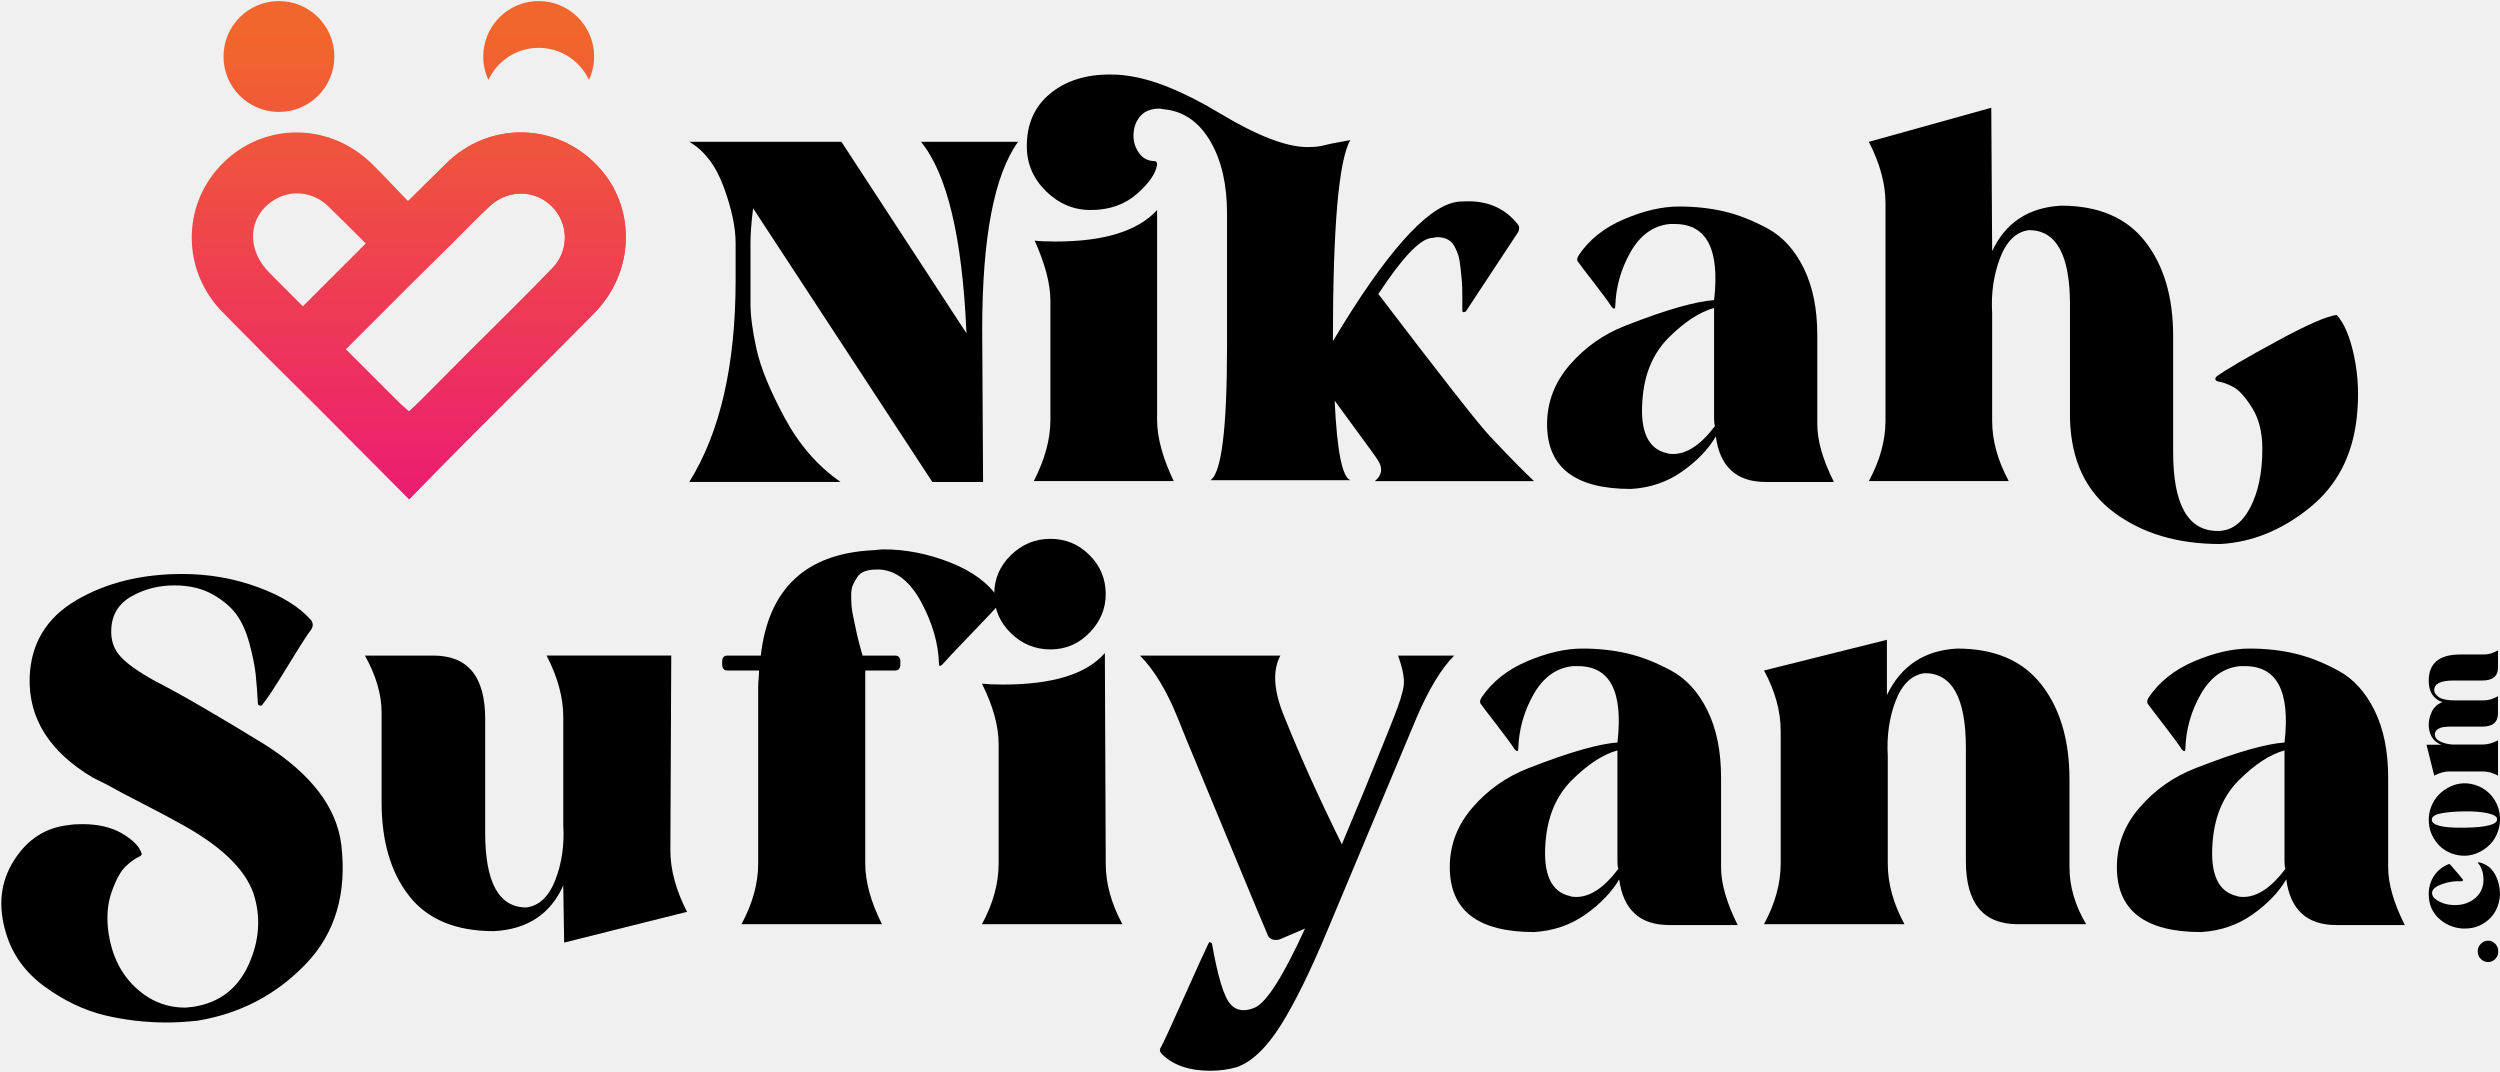
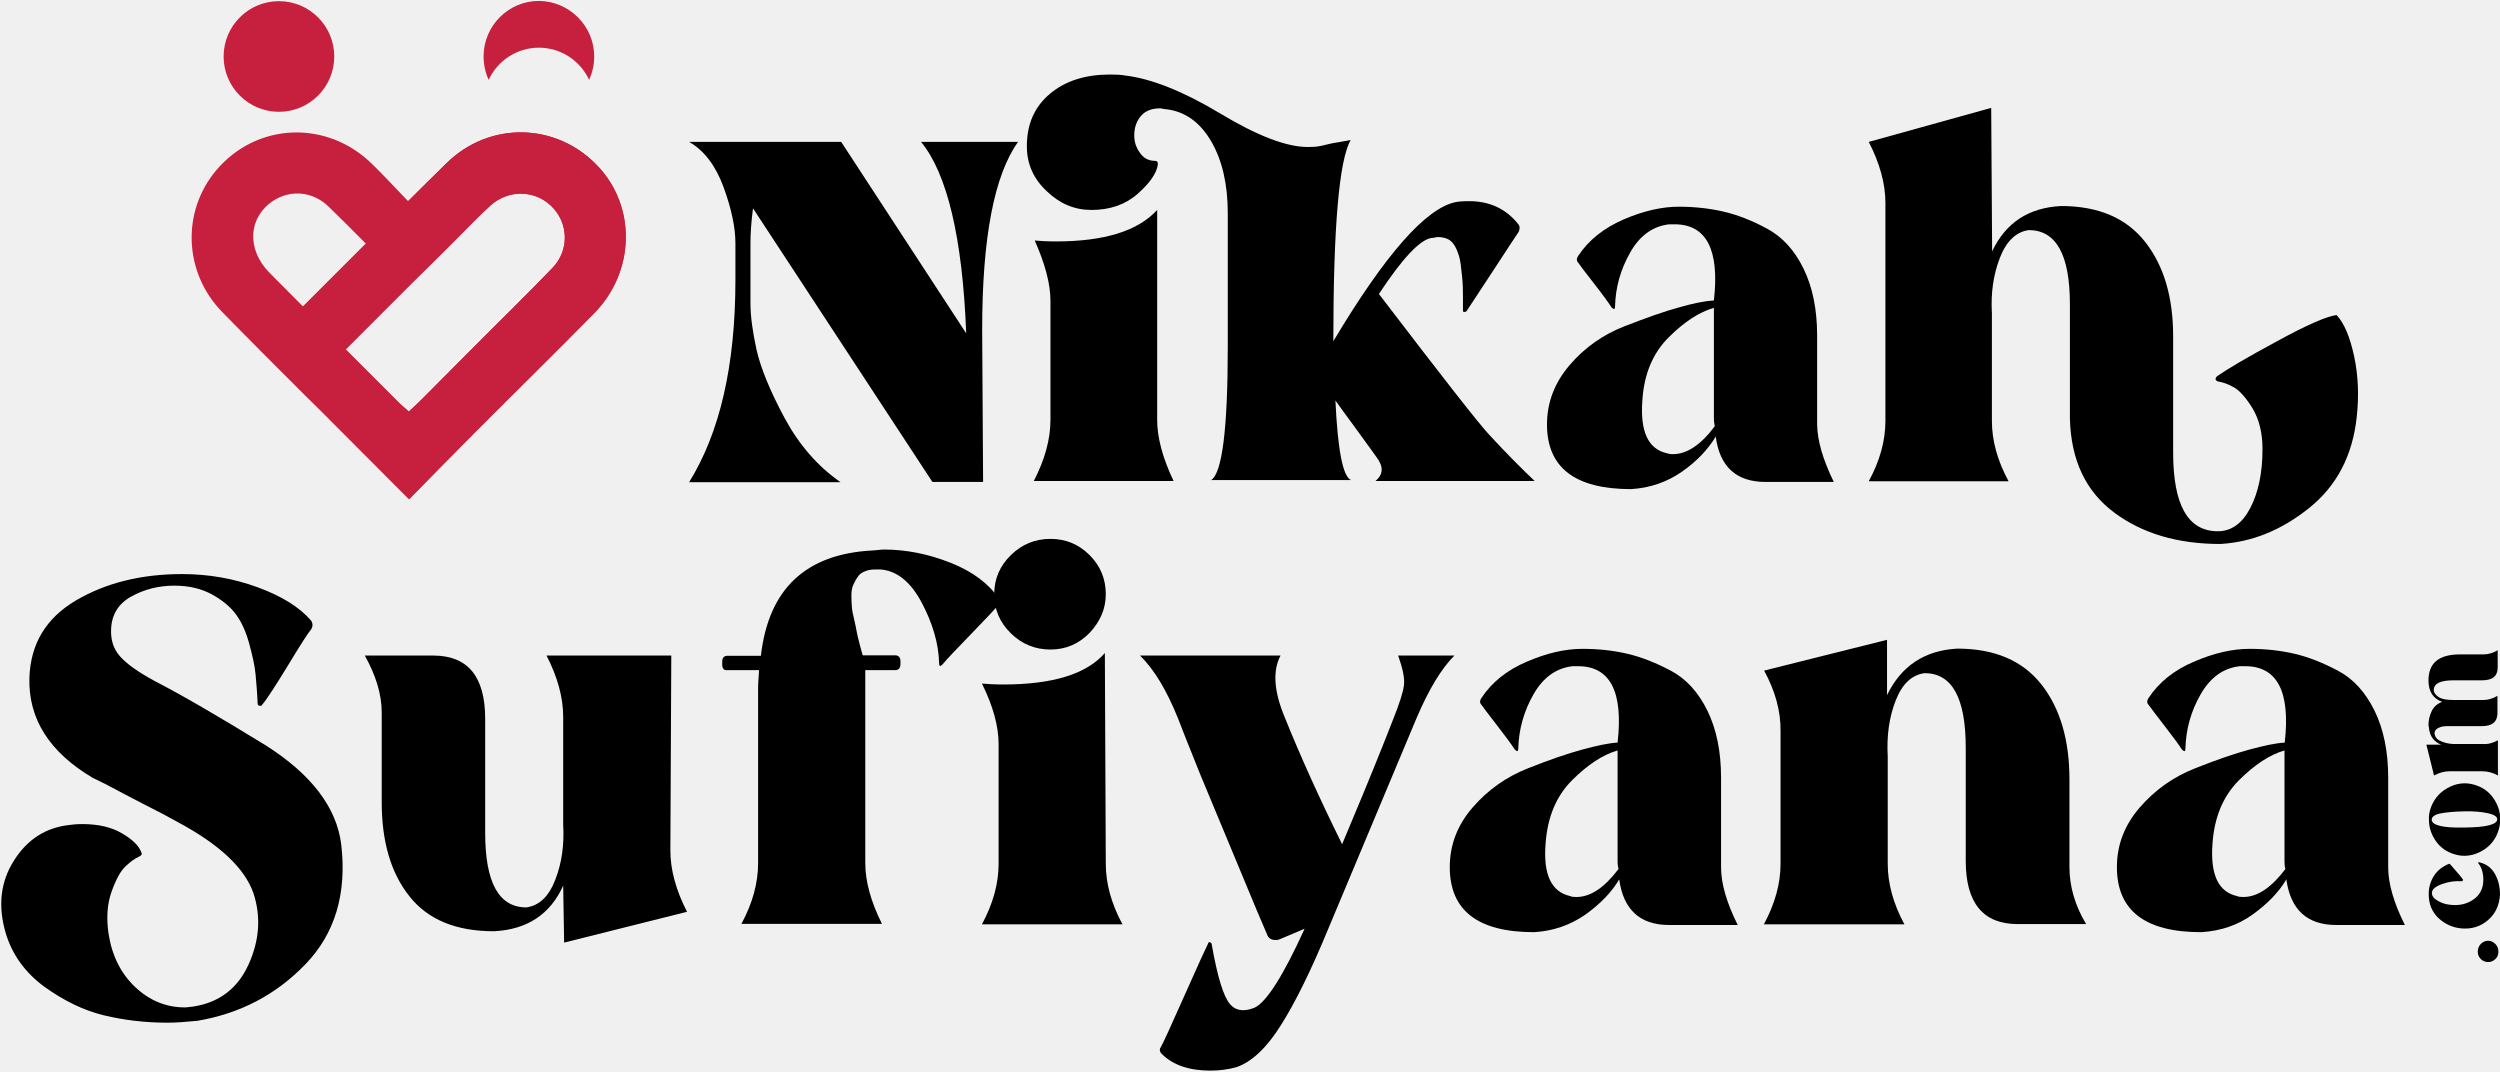
<svg xmlns="http://www.w3.org/2000/svg" version="1.1" id="Layer_1" x="0px" y="0px" viewBox="0 0 1080 463" style="enable-background:new 0 0 1080 463;" xml:space="preserve">
  <style type="text/css">
- 	.st0{fill:#FFFFFF;}
- 	.st1{fill:url(#SVGID_1_);}
- 	.st2{fill:url(#SVGID_00000047738906655151149650000011445911125444682883_);}
- 	.st3{fill:url(#SVGID_00000027566505644060135640000012247546293593655170_);}
- 	.st4{fill:url(#SVGID_00000091699431150784042340000014020797040568435120_);}
- 	.st5{fill:url(#SVGID_00000006696662765157618610000017614175770653206164_);}
- 	.st6{fill:url(#SVGID_00000109734729463206794140000001553529347106239912_);}
- 	.st7{fill:url(#SVGID_00000031921016909847523620000011181480454548232379_);}
- 	.st8{fill:url(#SVGID_00000103950970866572713590000010396478348084853648_);}
- 	.st9{fill:url(#SVGID_00000009578020448860506100000006066826755322872224_);}
- 	.st10{fill:#F1662C;}
- 	.st11{fill:#EF4B45;}
- 	.st12{fill:#EC1A74;}
- 	.st13{fill:#FF946E;}
- 	.st14{fill:#FF8D8D;}
- 	.st15{fill:#FF8DC4;}
+ 	.st0{fill:#C7203E;}
</style>
  <g>
    <g>
      <g>
-         <path d="M1071.71,414.27c-0.89-0.89-1.34-1.97-1.34-3.24c0-1.27,0.45-2.37,1.34-3.29c0.89-0.92,1.94-1.38,3.15-1.38     c1.21,0,2.24,0.46,3.1,1.38c0.86,0.92,1.29,2.02,1.29,3.29c0,1.27-0.43,2.35-1.29,3.24c-0.86,0.89-1.89,1.34-3.1,1.34     C1073.65,415.6,1072.6,415.16,1071.71,414.27z" />
-         <path d="M1070.66,373c-0.32-0.32-0.22-0.48,0.29-0.48c3.05,0.7,5.32,2.38,6.81,5.05c1.49,2.67,2.24,5.66,2.24,8.96     c-0.32,4.64-2.03,8.29-5.15,10.96c-3.11,2.67-6.86,3.88-11.25,3.62c-3.94-0.32-7.32-1.81-10.15-4.48     c-2.83-2.67-4.24-6.13-4.24-10.39c0-2.92,0.76-5.54,2.29-7.86c1.52-2.32,3.65-4.02,6.39-5.1c0.26-0.06,0.48,0.03,0.67,0.29     c3.31,3.81,5.08,5.91,5.34,6.29c0.06,0.06,0.1,0.16,0.1,0.29c0,0.38-0.22,0.57-0.67,0.57c-2.73-0.19-5.49,0.21-8.29,1.19     c-2.79,0.99-4.26,2.21-4.38,3.67c-0.06,1.33,0.7,2.48,2.29,3.43c1.59,0.95,3.27,1.56,5.05,1.81c4.13,0.57,7.64-0.18,10.53-2.24     c2.89-2.06,4.34-4.94,4.34-8.63C1072.85,377.16,1072.12,374.84,1070.66,373z" />
-         <path d="M1049.79,349.94c1.21-4.13,3.67-7.28,7.39-9.44c3.72-2.16,7.61-2.67,11.67-1.52c3.37,0.95,6.07,2.81,8.1,5.57     c2.03,2.76,3.05,5.86,3.05,9.29c0,1.46-0.19,2.89-0.57,4.29c-1.14,4.13-3.59,7.28-7.34,9.44c-3.75,2.16-7.66,2.67-11.72,1.52     c-3.37-0.95-6.07-2.81-8.1-5.57c-2.03-2.76-3.05-5.89-3.05-9.39C1049.22,352.73,1049.41,351.33,1049.79,349.94z M1078.76,353.94     c0-1.14-1.35-2.02-4.05-2.62c-2.7-0.6-6.08-0.87-10.15-0.81c-4.26,0.06-7.67,0.37-10.25,0.91c-2.57,0.54-3.83,1.45-3.76,2.72     c0,2.42,4.7,3.56,14.11,3.43C1074.06,357.43,1078.76,356.23,1078.76,353.94z" />
-         <path d="M1079.14,319.82v15.25c-2.22-1.21-4.42-1.81-6.58-1.81h-14.39c-2.16,0-4.35,0.61-6.58,1.81l-3.34-13.34h6.39     c-3.11-1.21-4.89-3.62-5.34-7.24c0-0.13-0.01-0.32-0.05-0.57c-0.03-0.25-0.05-0.48-0.05-0.67c0-2.1,0.48-4.08,1.43-5.96     c0.95-1.87,2.45-3.19,4.48-3.96c-3.94-1.4-5.91-4.48-5.91-9.25c0-7.56,4.54-11.34,13.63-11.34h10.2c2.03,0,4.07-0.6,6.1-1.81     v7.43c0,3.75-2.25,5.62-6.77,5.62h-12.3c-5.53,0-8.35,1.3-8.48,3.91c-0.06,1.21,0.59,2.29,1.95,3.24     c1.37,0.95,3.61,1.43,6.72,1.43h12.77c2.03,0,4.07-0.6,6.1-1.81v7.43c0,3.81-2.25,5.72-6.77,5.72h-12.3h-0.67     c-0.38,0-0.73,0-1.05,0c-0.32,0-0.75,0.02-1.29,0.05c-0.54,0.03-1.03,0.08-1.48,0.14c-0.44,0.06-0.91,0.19-1.38,0.38     c-0.48,0.19-0.87,0.4-1.19,0.62c-0.32,0.22-0.59,0.52-0.81,0.91c-0.22,0.38-0.33,0.83-0.33,1.34c0,0.06,0.02,0.16,0.05,0.29     c0.03,0.13,0.05,0.22,0.05,0.29c0.26,1.21,1.35,2.16,3.29,2.86c1.94,0.7,3.95,0.98,6.05,0.86h11.25     C1074.73,321.63,1076.92,321.03,1079.14,319.82z" />
+         <path d="M1071.7,414.3c-0.9-0.9-1.3-2-1.3-3.2s0.4-2.4,1.3-3.3s1.9-1.4,3.2-1.4c1.2,0,2.2,0.5,3.1,1.4s1.3,2,1.3,3.3     c0,1.3-0.4,2.4-1.3,3.2c-0.9,0.9-1.9,1.3-3.1,1.3C1073.7,415.6,1072.6,415.2,1071.7,414.3z" />
+         <path d="M1070.7,373c-0.3-0.3-0.2-0.5,0.3-0.5c3.1,0.7,5.3,2.4,6.8,5c1.5,2.7,2.2,5.7,2.2,9c-0.3,4.6-2,8.3-5.2,11     c-3.1,2.7-6.9,3.9-11.2,3.6c-3.9-0.3-7.3-1.8-10.2-4.5c-2.8-2.7-4.2-6.1-4.2-10.4c0-2.9,0.8-5.5,2.3-7.9c1.5-2.3,3.7-4,6.4-5.1     c0.3-0.1,0.5,0,0.7,0.3c3.3,3.8,5.1,5.9,5.3,6.3c0.1,0.1,0.1,0.2,0.1,0.3c0,0.4-0.2,0.6-0.7,0.6c-2.7-0.2-5.5,0.2-8.3,1.2     c-2.8,1-4.3,2.2-4.4,3.7c-0.1,1.3,0.7,2.5,2.3,3.4c1.6,1,3.3,1.6,5.1,1.8c4.1,0.6,7.6-0.2,10.5-2.2s4.3-4.9,4.3-8.6     C1072.8,377.2,1072.1,374.8,1070.7,373z" />
+         <path d="M1049.8,349.9c1.2-4.1,3.7-7.3,7.4-9.4s7.6-2.7,11.7-1.5c3.4,1,6.1,2.8,8.1,5.6s3.1,5.9,3.1,9.3c0,1.5-0.2,2.9-0.6,4.3     c-1.1,4.1-3.6,7.3-7.3,9.4s-7.7,2.7-11.7,1.5c-3.4-1-6.1-2.8-8.1-5.6s-3.1-5.9-3.1-9.4C1049.2,352.7,1049.4,351.3,1049.8,349.9z      M1078.8,353.9c0-1.1-1.3-2-4.1-2.6c-2.7-0.6-6.1-0.9-10.2-0.8c-4.3,0.1-7.7,0.4-10.2,0.9c-2.6,0.5-3.8,1.5-3.8,2.7     c0,2.4,4.7,3.6,14.1,3.4C1074.1,357.4,1078.8,356.2,1078.8,353.9z" />
+         <path d="M1079.1,319.8v15.2c-2.2-1.2-4.4-1.8-6.6-1.8h-14.4c-2.2,0-4.3,0.6-6.6,1.8l-3.3-13.3h6.4c-3.1-1.2-4.9-3.6-5.3-7.2     c0-0.1,0-0.3-0.1-0.6c0-0.2-0.1-0.5-0.1-0.7c0-2.1,0.5-4.1,1.4-6c0.9-1.9,2.4-3.2,4.5-4c-3.9-1.4-5.9-4.5-5.9-9.2     c0-7.6,4.5-11.3,13.6-11.3h10.2c2,0,4.1-0.6,6.1-1.8v7.4c0,3.8-2.2,5.6-6.8,5.6h-12.3c-5.5,0-8.3,1.3-8.5,3.9     c-0.1,1.2,0.6,2.3,1.9,3.2c1.4,1,3.6,1.4,6.7,1.4h12.8c2,0,4.1-0.6,6.1-1.8v7.4c0,3.8-2.2,5.7-6.8,5.7H1060h-0.7     c-0.4,0-0.7,0-1.1,0c-0.3,0-0.8,0-1.3,0s-1,0.1-1.5,0.1c-0.4,0.1-0.9,0.2-1.4,0.4c-0.5,0.2-0.9,0.4-1.2,0.6s-0.6,0.5-0.8,0.9     c-0.2,0.4-0.3,0.8-0.3,1.3c0,0.1,0,0.2,0.1,0.3s0.1,0.2,0.1,0.3c0.3,1.2,1.3,2.2,3.3,2.9c1.9,0.7,3.9,1,6.1,0.9h11.2     C1074.7,321.6,1076.9,321,1079.1,319.8z" />
      </g>
    </g>
    <g>
-       <path d="M147.42,364.74c2.53,21.23-2.6,38.49-15.36,51.76c-12.77,13.27-28.38,21.42-46.83,24.46c-5.06,0.5-9.35,0.76-12.89,0.76    c-9.61,0-18.77-1.08-27.49-3.22c-8.72-2.15-17.25-6.26-25.59-12.32c-8.34-6.07-13.91-13.78-16.68-23.13    c-3.54-11.63-2.41-22.05,3.41-31.28c5.81-9.22,13.77-14.34,23.89-15.36c1.26-0.25,3.16-0.38,5.69-0.38    c6.82,0,12.51,1.33,17.06,3.98c4.55,2.65,7.33,5.37,8.34,8.15c0.5,0.76,0.25,1.39-0.76,1.9c-1.77,0.76-3.73,2.15-5.88,4.17    c-2.15,2.03-4.17,5.69-6.07,11c-1.9,5.31-2.34,11.38-1.33,18.2c1.52,9.6,5.37,17.31,11.57,23.13c6.19,5.81,13.33,8.72,21.42,8.72    c0.5,0,1.2-0.06,2.09-0.19c0.88-0.13,1.45-0.19,1.71-0.19c11.12-1.77,19.02-7.84,23.7-18.2c4.68-10.37,5.37-20.6,2.09-30.72    c-3.79-10.86-14.66-21.1-32.61-30.71c-4.05-2.27-9.17-4.99-15.36-8.15c-6.2-3.16-11.32-5.88-15.36-8.15l-6.07-3.04    c-18.71-11.12-27.81-25.53-27.3-43.23c0.5-14.66,7.21-25.78,20.1-33.37c12.89-7.58,28.18-11.37,45.88-11.37    c11.37,0,22.24,1.9,32.61,5.69c10.36,3.79,18.07,8.6,23.13,14.41c0.76,1.27,0.76,2.53,0,3.79c-1.27,1.52-4.68,6.82-10.24,15.92    c-5.56,9.1-9.23,14.66-11,16.68c0,0.26-0.26,0.38-0.76,0.38c-0.76,0-1.14-0.38-1.14-1.14c-0.25-4.8-0.57-8.97-0.95-12.51    c-0.38-3.54-1.27-7.9-2.65-13.08c-1.39-5.18-3.29-9.41-5.69-12.7c-2.41-3.28-5.88-6.19-10.43-8.72c-4.55-2.52-9.99-3.79-16.3-3.79    c-6.82,0-13.02,1.58-18.58,4.74c-5.56,3.16-8.47,7.9-8.72,14.22c-0.25,4.55,1.01,8.41,3.79,11.56c2.78,3.16,7.83,6.77,15.17,10.81    c10.86,5.56,26.79,14.79,47.78,27.68C134.53,334.53,145.39,348.81,147.42,364.74z" />
-       <path d="M157.65,283.21h29.58c14.91,0,22.37,9.1,22.37,27.3v49.29c0,21.49,5.94,32.23,17.82,32.23    c5.56-0.76,9.73-4.74,12.51-11.95c2.78-7.2,3.92-15.1,3.41-23.7v-46.64c0-8.34-2.4-17.19-7.2-26.54h53.84l-0.38,84.18    c0,8.34,2.4,17.19,7.2,26.54l-53.09,13.27l-0.38-24.65c-5.56,12.39-15.55,18.96-29.95,19.72c-16.44,0-28.63-5.05-36.59-15.17    c-7.96-10.11-11.94-23.63-11.94-40.57v-38.68C164.86,300.03,162.45,291.81,157.65,283.21z" />
-       <path d="M311.98,287v-1.14c0-1.77,0.76-2.65,2.27-2.65h14.41c3.28-28.82,19.34-43.98,48.16-45.5c0.5,0,1.26-0.06,2.27-0.19    c1.01-0.12,1.9-0.19,2.65-0.19c9.6,0,19.21,1.9,28.82,5.69c9.6,3.79,16.55,8.97,20.86,15.55c0.5,1.01,0.5,1.9,0,2.65    c-1.27,1.52-5.18,5.69-11.76,12.51c-6.58,6.82-10.75,11.25-12.51,13.27c-1.01,1.01-1.52,0.89-1.52-0.38    c-0.25-8.59-2.78-17.38-7.58-26.35c-4.8-8.97-10.75-13.71-17.82-14.22h-1.9c-1.77,0-3.35,0.25-4.74,0.76    c-1.39,0.51-2.46,1.33-3.22,2.46c-0.76,1.14-1.39,2.27-1.9,3.41c-0.51,1.14-0.76,2.65-0.76,4.55c0,1.9,0.06,3.54,0.19,4.93    c0.13,1.39,0.44,3.22,0.95,5.5c0.5,2.27,0.88,4.05,1.14,5.31c0.25,1.27,0.69,3.1,1.33,5.5c0.63,2.41,1.07,3.98,1.33,4.74h14.03    c1.52,0,2.27,0.89,2.27,2.65V287c0,1.77-0.76,2.66-2.27,2.66h-12.89v83.42c0,7.84,2.4,16.56,7.2,26.16h-60.67    c4.8-8.85,7.21-17.57,7.21-26.16v-76.22c0-1.01,0.06-2.27,0.19-3.79c0.13-1.52,0.19-2.65,0.19-3.41h-13.65    C312.74,289.66,311.98,288.78,311.98,287z" />
-       <path d="M477.68,373.08c0,8.6,2.4,17.32,7.2,26.16h-60.67c4.8-8.85,7.2-17.57,7.2-26.16v-51.57c0-7.83-2.4-16.55-7.2-26.16    c2.53,0.25,5.56,0.38,9.1,0.38c21.48,0,36.15-4.55,43.99-13.65L477.68,373.08z M470.66,273.35c-4.68,4.81-10.3,7.2-16.87,7.2    c-6.58,0-12.27-2.33-17.07-7.01c-4.8-4.68-7.2-10.3-7.2-16.87c0-6.57,2.4-12.19,7.2-16.87c4.8-4.68,10.49-7.02,17.07-7.02    c6.57,0,12.19,2.34,16.87,7.02c4.68,4.68,7.01,10.3,7.01,16.87C477.68,262.99,475.34,268.55,470.66,273.35z" />
-       <path d="M508.77,310.13c-4.81-11.88-10.24-20.85-16.31-26.92h60.67c-3.54,6.58-2.91,15.55,1.9,26.92    c6.57,16.44,14.79,34.64,24.65,54.6c2.78-6.57,5.81-13.84,9.1-21.8c3.28-7.96,6.19-15.1,8.72-21.42    c2.53-6.32,4.04-10.11,4.55-11.38c2.52-6.32,3.98-11,4.36-14.03s-0.45-7.33-2.46-12.89h24.27c-5.56,5.56-11,14.54-16.3,26.92    l-38.3,91.38c-7.34,17.69-14.1,31.47-20.29,41.33c-6.2,9.86-12.58,15.92-19.15,18.2c-3.54,1.01-7.33,1.52-11.37,1.52    c-9.1,0-16.06-2.4-20.86-7.2c-1.01-1.01-1.14-2.03-0.38-3.03c0.76-1.27,4.11-8.53,10.05-21.8c5.94-13.27,9.41-20.92,10.43-22.94    c0.25-0.76,0.76-0.76,1.52,0c2.52,14.41,5.18,23.13,7.96,26.16c1.52,1.77,3.41,2.65,5.69,2.65c1.52,0,3.16-0.38,4.93-1.14    c5.05-2.27,12.26-13.65,21.62-34.13l-10.62,4.55c-0.51,0.25-1.14,0.38-1.9,0.38c-2.03,0-3.29-0.89-3.79-2.65    c-1.77-4.04-5.69-13.4-11.75-28.06c-6.07-14.66-11.75-28.37-17.06-41.14C513.32,321.45,510.03,313.42,508.77,310.13z" />
-       <path d="M750.68,399.62h-29.58c-12.64,0-19.85-6.57-21.61-19.72c-3.29,5.56-8.15,10.62-14.6,15.17    c-6.45,4.55-13.84,7.07-22.18,7.58c-24.27,0-36.4-9.35-36.4-28.06c0-9.6,3.28-18.2,9.86-25.78c6.57-7.58,14.53-13.21,23.89-16.87    c9.35-3.66,17.19-6.38,23.51-8.15c6.32-1.77,11.37-2.78,15.17-3.03c2.53-21.99-3.16-32.99-17.06-32.99h-2.27    c-7.08,0.76-12.7,4.81-16.87,12.13c-4.17,7.33-6.39,15.17-6.64,23.51c0,1.27-0.51,1.39-1.52,0.38c-1.27-2.02-3.86-5.56-7.77-10.62    c-3.92-5.05-6.13-7.96-6.64-8.72c-0.76-0.76-0.76-1.77,0-3.03c4.55-6.82,11.12-12.07,19.72-15.74c8.59-3.66,16.55-5.5,23.89-5.5    c6.82,0,13.27,0.7,19.34,2.09c6.07,1.39,12.38,3.86,18.96,7.4c6.57,3.54,11.81,9.29,15.74,17.25c3.92,7.96,5.88,17.63,5.88,29.01    v38.68C743.48,381.68,745.88,390.02,750.68,399.62z M678.26,387.11c0.5,0.26,1.38,0.38,2.65,0.38c6.07,0,12.13-4.04,18.2-12.13    c-0.25-0.76-0.38-1.9-0.38-3.41v-47.78c-6.32,1.77-12.89,6.07-19.72,12.89c-6.83,6.83-10.62,15.93-11.38,27.3    C666.63,377.76,670.17,385.34,678.26,387.11z" />
-       <path d="M762.06,289.66l53.09-13.27v23.89c6.07-12.64,16.17-19.34,30.33-20.1c16.17,0,28.31,5.18,36.4,15.55    c8.09,10.37,12.13,24.02,12.13,40.95v37.92c0,8.34,2.4,16.56,7.2,24.65h-29.58c-14.92,0-22.37-9.1-22.37-27.3v-48.92    c0-21.48-5.94-32.23-17.82-32.23c-5.56,0.76-9.74,4.74-12.51,11.94c-2.78,7.2-3.92,15.23-3.41,24.08v46.26    c0,8.6,2.4,17.32,7.2,26.16h-60.67c4.8-8.85,7.21-17.57,7.21-26.16v-57.26C769.26,307.23,766.86,298.51,762.06,289.66z" />
-       <path d="M1038.86,399.62h-29.58c-12.64,0-19.85-6.57-21.61-19.72c-3.29,5.56-8.15,10.62-14.6,15.17s-13.84,7.07-22.18,7.58    c-24.27,0-36.4-9.35-36.4-28.06c0-9.6,3.28-18.2,9.86-25.78c6.57-7.58,14.53-13.21,23.89-16.87c9.35-3.66,17.19-6.38,23.51-8.15    c6.32-1.77,11.38-2.78,15.17-3.03c2.52-21.99-3.17-32.99-17.06-32.99h-2.27c-7.08,0.76-12.7,4.81-16.87,12.13    c-4.17,7.33-6.39,15.17-6.64,23.51c0,1.27-0.51,1.39-1.52,0.38c-1.27-2.02-3.86-5.56-7.77-10.62c-3.92-5.05-6.13-7.96-6.63-8.72    c-0.76-0.76-0.76-1.77,0-3.03c4.55-6.82,11.12-12.07,19.72-15.74c8.59-3.66,16.55-5.5,23.89-5.5c6.83,0,13.27,0.7,19.34,2.09    c6.07,1.39,12.38,3.86,18.96,7.4c6.57,3.54,11.81,9.29,15.74,17.25c3.92,7.96,5.88,17.63,5.88,29.01v38.68    C1031.66,381.68,1034.05,390.02,1038.86,399.62z M966.43,387.11c0.5,0.26,1.39,0.38,2.65,0.38c6.07,0,12.13-4.04,18.2-12.13    c-0.26-0.76-0.38-1.9-0.38-3.41v-47.78c-6.32,1.77-12.89,6.07-19.72,12.89c-6.83,6.83-10.62,15.93-11.38,27.3    C954.8,377.76,958.34,385.34,966.43,387.11z" />
+       <path d="M147.4,364.7c2.5,21.2-2.6,38.5-15.4,51.8c-12.8,13.3-28.4,21.4-46.8,24.5c-5.1,0.5-9.3,0.8-12.9,0.8    c-9.6,0-18.8-1.1-27.5-3.2c-8.7-2.1-17.2-6.3-25.6-12.3c-8.3-6.1-13.9-13.8-16.7-23.1C-1,391.4,0.2,381,6,371.8    c5.8-9.2,13.8-14.3,23.9-15.4c1.3-0.2,3.2-0.4,5.7-0.4c6.8,0,12.5,1.3,17.1,4c4.5,2.6,7.3,5.4,8.3,8.1c0.5,0.8,0.2,1.4-0.8,1.9    c-1.8,0.8-3.7,2.1-5.9,4.2c-2.2,2-4.2,5.7-6.1,11c-1.9,5.3-2.3,11.4-1.3,18.2c1.5,9.6,5.4,17.3,11.6,23.1    c6.2,5.8,13.3,8.7,21.4,8.7c0.5,0,1.2-0.1,2.1-0.2c0.9-0.1,1.4-0.2,1.7-0.2c11.1-1.8,19-7.8,23.7-18.2c4.7-10.4,5.4-20.6,2.1-30.7    c-3.8-10.9-14.7-21.1-32.6-30.7c-4.1-2.3-9.2-5-15.4-8.1c-6.2-3.2-11.3-5.9-15.4-8.1l-6.1-3c-18.7-11.1-27.8-25.5-27.3-43.2    c0.5-14.7,7.2-25.8,20.1-33.4c12.9-7.6,28.2-11.4,45.9-11.4c11.4,0,22.2,1.9,32.6,5.7c10.4,3.8,18.1,8.6,23.1,14.4    c0.8,1.3,0.8,2.5,0,3.8c-1.3,1.5-4.7,6.8-10.2,15.9c-5.6,9.1-9.2,14.7-11,16.7c0,0.3-0.3,0.4-0.8,0.4c-0.8,0-1.1-0.4-1.1-1.1    c-0.2-4.8-0.6-9-0.9-12.5s-1.3-7.9-2.7-13.1c-1.4-5.2-3.3-9.4-5.7-12.7c-2.4-3.3-5.9-6.2-10.4-8.7c-4.6-2.5-10-3.8-16.3-3.8    c-6.8,0-13,1.6-18.6,4.7s-8.5,7.9-8.7,14.2c-0.2,4.5,1,8.4,3.8,11.6c2.8,3.2,7.8,6.8,15.2,10.8c10.9,5.6,26.8,14.8,47.8,27.7    C134.5,334.5,145.4,348.8,147.4,364.7z" />
+       <path d="M157.6,283.2h29.6c14.9,0,22.4,9.1,22.4,27.3v49.3c0,21.5,5.9,32.2,17.8,32.2c5.6-0.8,9.7-4.7,12.5-12    c2.8-7.2,3.9-15.1,3.4-23.7v-46.6c0-8.3-2.4-17.2-7.2-26.5H290l-0.4,84.2c0,8.3,2.4,17.2,7.2,26.5l-53.1,13.3l-0.4-24.6    c-5.6,12.4-15.6,19-29.9,19.7c-16.4,0-28.6-5-36.6-15.2c-8-10.1-11.9-23.6-11.9-40.6v-38.7C164.9,300,162.4,291.8,157.6,283.2z" />
+       <path d="M312,287v-1.1c0-1.8,0.8-2.6,2.3-2.6h14.4c3.3-28.8,19.3-44,48.2-45.5c0.5,0,1.3-0.1,2.3-0.2c1-0.1,1.9-0.2,2.6-0.2    c9.6,0,19.2,1.9,28.8,5.7c9.6,3.8,16.5,9,20.9,15.5c0.5,1,0.5,1.9,0,2.6c-1.3,1.5-5.2,5.7-11.8,12.5c-6.6,6.8-10.8,11.2-12.5,13.3    c-1,1-1.5,0.9-1.5-0.4c-0.2-8.6-2.8-17.4-7.6-26.4s-10.8-13.7-17.8-14.2h-1.9c-1.8,0-3.4,0.2-4.7,0.8c-1.4,0.5-2.5,1.3-3.2,2.5    c-0.8,1.1-1.4,2.3-1.9,3.4c-0.5,1.1-0.8,2.6-0.8,4.5s0.1,3.5,0.2,4.9c0.1,1.4,0.4,3.2,1,5.5c0.5,2.3,0.9,4,1.1,5.3    c0.2,1.3,0.7,3.1,1.3,5.5c0.6,2.4,1.1,4,1.3,4.7h14c1.5,0,2.3,0.9,2.3,2.6v1.1c0,1.8-0.8,2.7-2.3,2.7h-12.9v83.4    c0,7.8,2.4,16.6,7.2,26.2h-60.7c4.8-8.9,7.2-17.6,7.2-26.2v-76.2c0-1,0.1-2.3,0.2-3.8c0.1-1.5,0.2-2.6,0.2-3.4h-13.6    C312.7,289.7,312,288.8,312,287z" />
+       <path d="M477.7,373.1c0,8.6,2.4,17.3,7.2,26.2h-60.7c4.8-8.9,7.2-17.6,7.2-26.2v-51.6c0-7.8-2.4-16.5-7.2-26.2    c2.5,0.2,5.6,0.4,9.1,0.4c21.5,0,36.1-4.5,44-13.6L477.7,373.1z M470.7,273.4c-4.7,4.8-10.3,7.2-16.9,7.2c-6.6,0-12.3-2.3-17.1-7    c-4.8-4.7-7.2-10.3-7.2-16.9s2.4-12.2,7.2-16.9c4.8-4.7,10.5-7,17.1-7c6.6,0,12.2,2.3,16.9,7c4.7,4.7,7,10.3,7,16.9    C477.7,263,475.3,268.5,470.7,273.4z" />
+       <path d="M508.8,310.1c-4.8-11.9-10.2-20.9-16.3-26.9h60.7c-3.5,6.6-2.9,15.5,1.9,26.9c6.6,16.4,14.8,34.6,24.7,54.6    c2.8-6.6,5.8-13.8,9.1-21.8c3.3-8,6.2-15.1,8.7-21.4c2.5-6.3,4-10.1,4.5-11.4c2.5-6.3,4-11,4.4-14s-0.5-7.3-2.5-12.9h24.3    c-5.6,5.6-11,14.5-16.3,26.9l-38.3,91.4c-7.3,17.7-14.1,31.5-20.3,41.3c-6.2,9.9-12.6,15.9-19.2,18.2c-3.5,1-7.3,1.5-11.4,1.5    c-9.1,0-16.1-2.4-20.9-7.2c-1-1-1.1-2-0.4-3c0.8-1.3,4.1-8.5,10-21.8s9.4-20.9,10.4-22.9c0.2-0.8,0.8-0.8,1.5,0    c2.5,14.4,5.2,23.1,8,26.2c1.5,1.8,3.4,2.6,5.7,2.6c1.5,0,3.2-0.4,4.9-1.1c5-2.3,12.3-13.6,21.6-34.1l-10.6,4.5    c-0.5,0.2-1.1,0.4-1.9,0.4c-2,0-3.3-0.9-3.8-2.6c-1.8-4-5.7-13.4-11.8-28.1c-6.1-14.7-11.8-28.4-17.1-41.1    C513.3,321.5,510,313.4,508.8,310.1z" />
+       <path d="M750.7,399.6h-29.6c-12.6,0-19.8-6.6-21.6-19.7c-3.3,5.6-8.2,10.6-14.6,15.2c-6.5,4.5-13.8,7.1-22.2,7.6    c-24.3,0-36.4-9.4-36.4-28.1c0-9.6,3.3-18.2,9.9-25.8c6.6-7.6,14.5-13.2,23.9-16.9c9.3-3.7,17.2-6.4,23.5-8.1s11.4-2.8,15.2-3    c2.5-22-3.2-33-17.1-33h-2.3c-7.1,0.8-12.7,4.8-16.9,12.1c-4.2,7.3-6.4,15.2-6.6,23.5c0,1.3-0.5,1.4-1.5,0.4    c-1.3-2-3.9-5.6-7.8-10.6c-3.9-5-6.1-8-6.6-8.7c-0.8-0.8-0.8-1.8,0-3c4.5-6.8,11.1-12.1,19.7-15.7c8.6-3.7,16.5-5.5,23.9-5.5    c6.8,0,13.3,0.7,19.3,2.1c6.1,1.4,12.4,3.9,19,7.4c6.6,3.5,11.8,9.3,15.7,17.2c3.9,8,5.9,17.6,5.9,29v38.7    C743.5,381.7,745.9,390,750.7,399.6z M678.3,387.1c0.5,0.3,1.4,0.4,2.7,0.4c6.1,0,12.1-4,18.2-12.1c-0.2-0.8-0.4-1.9-0.4-3.4    v-47.8c-6.3,1.8-12.9,6.1-19.7,12.9c-6.8,6.8-10.6,15.9-11.4,27.3C666.6,377.8,670.2,385.3,678.3,387.1z" />
+       <path d="M762.1,289.7l53.1-13.3v23.9c6.1-12.6,16.2-19.3,30.3-20.1c16.2,0,28.3,5.2,36.4,15.5s12.1,24,12.1,41v37.9    c0,8.3,2.4,16.6,7.2,24.6h-29.6c-14.9,0-22.4-9.1-22.4-27.3V323c0-21.5-5.9-32.2-17.8-32.2c-5.6,0.8-9.7,4.7-12.5,11.9    c-2.8,7.2-3.9,15.2-3.4,24.1v46.3c0,8.6,2.4,17.3,7.2,26.2h-60.7c4.8-8.9,7.2-17.6,7.2-26.2v-57.3    C769.3,307.2,766.9,298.5,762.1,289.7z" />
+       <path d="M1038.9,399.6h-29.6c-12.6,0-19.8-6.6-21.6-19.7c-3.3,5.6-8.2,10.6-14.6,15.2s-13.8,7.1-22.2,7.6    c-24.3,0-36.4-9.4-36.4-28.1c0-9.6,3.3-18.2,9.9-25.8c6.6-7.6,14.5-13.2,23.9-16.9c9.3-3.7,17.2-6.4,23.5-8.1s11.4-2.8,15.2-3    c2.5-22-3.2-33-17.1-33h-2.3c-7.1,0.8-12.7,4.8-16.9,12.1c-4.2,7.3-6.4,15.2-6.6,23.5c0,1.3-0.5,1.4-1.5,0.4    c-1.3-2-3.9-5.6-7.8-10.6c-3.9-5-6.1-8-6.6-8.7c-0.8-0.8-0.8-1.8,0-3c4.5-6.8,11.1-12.1,19.7-15.7c8.6-3.7,16.5-5.5,23.9-5.5    c6.8,0,13.3,0.7,19.3,2.1c6.1,1.4,12.4,3.9,19,7.4c6.6,3.5,11.8,9.3,15.7,17.2c3.9,8,5.9,17.6,5.9,29v38.7    C1031.7,381.7,1034.1,390,1038.9,399.6z M966.4,387.1c0.5,0.3,1.4,0.4,2.7,0.4c6.1,0,12.1-4,18.2-12.1c-0.3-0.8-0.4-1.9-0.4-3.4    v-47.8c-6.3,1.8-12.9,6.1-19.7,12.9c-6.8,6.8-10.6,15.9-11.4,27.3C954.8,377.8,958.3,385.3,966.4,387.1z" />
    </g>
  </g>
  <g>
    <g>
-       <linearGradient id="SVGID_1_" gradientUnits="userSpaceOnUse" x1="176.602" y1="221.114" x2="176.602" y2="14.198">
-         <stop offset="0" style="stop-color:#EC1A74" />
-         <stop offset="1" style="stop-color:#F1662C" />
-       </linearGradient>
-       <path class="st1" d="M258.1,71.61c-17.89-18.8-46.78-19.26-65.28-1.04c-5.3,5.22-10.58,10.45-16.53,16.32    c-5.42-5.62-10.24-10.79-15.26-15.79c-19.57-19.5-50.21-18.3-67.67,2.56c-14.9,17.82-13.94,44.02,2.61,61.01    c5.35,5.49,10.76,10.94,16.19,16.35l0.11,0.11c2.46,2.45,4.91,4.9,7.38,7.35c0.61,0.61,1.23,1.22,1.84,1.83    c3.08,3.06,6.15,6.11,9.23,9.17c2.53,2.51,5.05,5.01,7.57,7.54c12.55,12.57,25.07,25.17,38.46,38.64    c8.87-9.02,17.11-17.51,25.47-25.89c18.14-18.18,36.46-36.17,54.47-54.49C274.44,117.24,274.9,89.24,258.1,71.61z M130.97,132.47    l-0.12-0.12c-4.85-4.86-9.7-9.72-14.53-14.6c-9.99-10.05-9.19-23.99,1.67-31.09c7.47-4.9,17.19-3.99,23.92,2.57    c5.41,5.28,10.76,10.62,16.11,15.96c0.05,0.05,0.11,0.11,0.15,0.15L130.97,132.47z M238.73,115.73    c-11.61,12.11-23.66,23.8-35.51,35.67c-7.1,7.12-14.17,14.27-21.28,21.39c-1.23,1.23-2.51,2.41-3.87,3.68    c-0.46,0.42-0.92,0.85-1.4,1.31c-0.42-0.38-0.82-0.73-1.21-1.07c-0.97-0.84-1.81-1.57-2.61-2.32c-0.16-0.15-0.32-0.3-0.47-0.45    v-0.01c-3.84-3.84-7.68-7.69-11.53-11.53c-3.85-3.84-7.69-7.69-11.53-11.53l28.08-28.08c6.27-6.19,12.41-12.24,18.54-18.31    c5.34-5.26,10.47-10.76,16.04-15.77c7.76-6.98,19.18-6.67,26.27,0.31C245.6,96.22,246.12,108.01,238.73,115.73z" />
-       <linearGradient id="SVGID_00000164485115932309568920000010459749130656291979_" gradientUnits="userSpaceOnUse" x1="191.269" y1="221.114" x2="191.269" y2="14.198">
-         <stop offset="0" style="stop-color:#EC1A74" />
-         <stop offset="1" style="stop-color:#F1662C" />
-       </linearGradient>
-       <path style="fill:url(#SVGID_00000164485115932309568920000010459749130656291979_);" d="M258.1,71.61    c-17.89-18.8-46.78-19.26-65.28-1.04c-5.3,5.22-10.58,10.45-16.53,16.32L158,105.19l-27.16,27.16l-18.67,18.67l0.11,0.11    c2.46,2.45,4.91,4.9,7.38,7.35c0.61,0.61,1.23,1.22,1.84,1.83c3.08,3.06,6.16,6.11,9.23,9.17c2.53,2.51,5.05,5.01,7.57,7.54    c12.55,12.57,25.07,25.17,38.46,38.64c8.87-9.02,17.11-17.51,25.47-25.89c18.14-18.18,36.46-36.17,54.47-54.49    C274.44,117.24,274.9,89.24,258.1,71.61z M238.73,115.73c-11.61,12.11-23.66,23.8-35.51,35.67c-7.1,7.12-14.17,14.27-21.28,21.39    c-1.23,1.23-2.51,2.41-3.87,3.68c-0.46,0.42-0.92,0.85-1.4,1.3c-0.42-0.38-0.82-0.73-1.21-1.06c-0.97-0.84-1.81-1.57-2.61-2.32    c-0.16-0.15-0.32-0.3-0.47-0.46c-3.84-3.84-7.68-7.69-11.53-11.53c-3.84-3.84-7.69-7.69-11.53-11.53l28.08-28.08    c6.27-6.19,12.41-12.24,18.54-18.31c5.34-5.26,10.47-10.76,16.04-15.77c7.76-6.98,19.18-6.67,26.27,0.31    C245.6,96.22,246.12,108.01,238.73,115.73z" />
+       <path class="st0" d="M258.1,71.6c-17.9-18.8-46.8-19.3-65.3-1c-5.3,5.2-10.6,10.4-16.5,16.3c-5.4-5.6-10.2-10.8-15.3-15.8    c-19.6-19.5-50.2-18.3-67.7,2.6c-14.9,17.8-13.9,44,2.6,61c5.3,5.5,10.8,10.9,16.2,16.4l0.1,0.1c2.5,2.4,4.9,4.9,7.4,7.4    c0.6,0.6,1.2,1.2,1.8,1.8c3.1,3.1,6.2,6.1,9.2,9.2c2.5,2.5,5.1,5,7.6,7.5c12.6,12.6,25.1,25.2,38.5,38.6    c8.9-9,17.1-17.5,25.5-25.9c18.1-18.2,36.5-36.2,54.5-54.5C274.4,117.2,274.9,89.2,258.1,71.6z M131,132.5l-0.1-0.1    c-4.8-4.9-9.7-9.7-14.5-14.6c-10-10.1-9.2-24,1.7-31.1c7.5-4.9,17.2-4,23.9,2.6c5.4,5.3,10.8,10.6,16.1,16    c0.1,0.1,0.1,0.1,0.1,0.2L131,132.5z M238.7,115.7c-11.6,12.1-23.7,23.8-35.5,35.7c-7.1,7.1-14.2,14.3-21.3,21.4    c-1.2,1.2-2.5,2.4-3.9,3.7c-0.5,0.4-0.9,0.9-1.4,1.3c-0.4-0.4-0.8-0.7-1.2-1.1c-1-0.8-1.8-1.6-2.6-2.3c-0.2-0.1-0.3-0.3-0.5-0.4v0    c-3.8-3.8-7.7-7.7-11.5-11.5s-7.7-7.7-11.5-11.5l28.1-28.1c6.3-6.2,12.4-12.2,18.5-18.3c5.3-5.3,10.5-10.8,16-15.8    c7.8-7,19.2-6.7,26.3,0.3C245.6,96.2,246.1,108,238.7,115.7z" />
+       <path class="st0" d="M258.1,71.6c-17.9-18.8-46.8-19.3-65.3-1c-5.3,5.2-10.6,10.4-16.5,16.3L158,105.2l-27.2,27.2L112.2,151    l0.1,0.1c2.5,2.4,4.9,4.9,7.4,7.4c0.6,0.6,1.2,1.2,1.8,1.8c3.1,3.1,6.2,6.1,9.2,9.2c2.5,2.5,5.1,5,7.6,7.5    c12.6,12.6,25.1,25.2,38.5,38.6c8.9-9,17.1-17.5,25.5-25.9c18.1-18.2,36.5-36.2,54.5-54.5C274.4,117.2,274.9,89.2,258.1,71.6z     M238.7,115.7c-11.6,12.1-23.7,23.8-35.5,35.7c-7.1,7.1-14.2,14.3-21.3,21.4c-1.2,1.2-2.5,2.4-3.9,3.7c-0.5,0.4-0.9,0.9-1.4,1.3    c-0.4-0.4-0.8-0.7-1.2-1.1c-1-0.8-1.8-1.6-2.6-2.3c-0.2-0.1-0.3-0.3-0.5-0.5c-3.8-3.8-7.7-7.7-11.5-11.5    c-3.8-3.8-7.7-7.7-11.5-11.5l28.1-28.1c6.3-6.2,12.4-12.2,18.5-18.3c5.3-5.3,10.5-10.8,16-15.8c7.8-7,19.2-6.7,26.3,0.3    C245.6,96.2,246.1,108,238.7,115.7z" />
    </g>
    <g>
-       <linearGradient id="SVGID_00000101072480652862075340000015364513968762130331_" gradientUnits="userSpaceOnUse" x1="232.704" y1="221.114" x2="232.704" y2="14.198">
-         <stop offset="0" style="stop-color:#EC1A74" />
-         <stop offset="1" style="stop-color:#F1662C" />
-       </linearGradient>
-       <path style="fill:url(#SVGID_00000101072480652862075340000015364513968762130331_);" d="M256.66,24.41    c0,3.61-0.8,7.04-2.23,10.11c-3.81-8.18-12.11-13.85-21.72-13.85c-9.61,0-17.91,5.67-21.71,13.85c-1.44-3.07-2.23-6.5-2.23-10.11    c0-13.23,10.72-23.95,23.95-23.95C245.93,0.46,256.66,11.18,256.66,24.41z" />
-       <linearGradient id="SVGID_00000160903063403265228180000009843057428901451431_" gradientUnits="userSpaceOnUse" x1="120.502" y1="221.114" x2="120.502" y2="14.198">
-         <stop offset="0" style="stop-color:#EC1A74" />
-         <stop offset="1" style="stop-color:#F1662C" />
-       </linearGradient>
-       <circle style="fill:url(#SVGID_00000160903063403265228180000009843057428901451431_);" cx="120.5" cy="24.41" r="23.95" />
+       <path class="st0" d="M256.7,24.4c0,3.6-0.8,7-2.2,10.1c-3.8-8.2-12.1-13.9-21.7-13.9s-17.9,5.7-21.7,13.9    c-1.4-3.1-2.2-6.5-2.2-10.1c0-13.2,10.7-24,23.9-24C245.9,0.5,256.7,11.2,256.7,24.4z" />
+       <circle class="st0" cx="120.5" cy="24.4" r="23.9" />
    </g>
  </g>
  <g>
-     <path d="M397.87,61.27h41.93c-10.33,14.36-15.49,41.43-15.49,81.22l0.38,65.73h-21.91L325.34,89.98   c-0.76,6.04-1.13,11.08-1.13,15.11v26.06c0,5.29,0.88,11.9,2.64,19.83c1.76,7.93,5.79,17.75,12.09,29.46   c6.29,11.71,14.36,20.97,24.18,27.76h-65.35c13.34-21.4,20.02-50.49,20.02-87.26v-15.86c0-6.8-1.7-14.86-5.1-24.18   c-3.4-9.31-8.38-15.87-14.92-19.64h65.73l54.02,82.73C415.75,102.7,409.2,75.12,397.87,61.27z" />
-     <path d="M443.58,63.16c0-9.57,3.34-17.12,10.01-22.66c6.67-5.54,15.3-8.31,25.88-8.31c2.77,0,4.91,0.13,6.42,0.38   c11.33,1.26,25.05,6.74,41.18,16.43c16.11,9.7,28.71,14.54,37.77,14.54c2.27,0,4.02-0.12,5.29-0.38c0.25,0,1.14-0.19,2.65-0.57   s3.33-0.76,5.48-1.13c2.14-0.38,3.84-0.69,5.1-0.94c-5.04,8.56-7.55,37.53-7.55,86.88c22.41-37.52,40.04-57.54,52.88-60.06   c1-0.25,2.89-0.38,5.67-0.38c9.07,0,16.24,3.4,21.53,10.2c0.5,0.76,0.5,1.77,0,3.02c-1.01,1.51-4.79,7.24-11.33,17.19   c-6.55,9.95-10.33,15.68-11.33,17.19c-1.01,0.51-1.51,0.38-1.51-0.38c0-1,0-3.02,0-6.04s-0.07-5.22-0.19-6.61   c-0.13-1.38-0.32-3.27-0.56-5.67c-0.25-2.39-0.57-4.21-0.95-5.48c-0.38-1.26-0.94-2.58-1.7-3.97c-0.76-1.38-1.77-2.39-3.02-3.02   c-1.27-0.63-2.78-0.94-4.53-0.94c-0.25,0-0.63,0.06-1.14,0.19c-0.51,0.13-1.01,0.19-1.51,0.19c-5.04,0.76-12.59,8.82-22.67,24.18   c27.45,36.02,43.44,56.41,47.97,61.19c7.55,8.06,13.98,14.61,19.27,19.64h-68.75c3.02-2.51,3.52-5.41,1.51-8.69   c-0.25-0.5-1.39-2.14-3.4-4.91c-2.02-2.77-4.6-6.29-7.74-10.58c-3.15-4.28-5.73-7.8-7.74-10.58c1,21.66,3.27,33.12,6.8,34.37H522.9   c4.78-3.02,7.18-22.29,7.18-57.79V92.24c0-12.59-2.4-22.98-7.18-31.16c-4.79-8.18-11.21-12.78-19.27-13.79   c-0.51,0-1.01-0.06-1.51-0.19c-0.51-0.12-0.88-0.19-1.13-0.19c-3.78,0-6.61,1.13-8.5,3.4c-1.89,2.27-2.83,5.04-2.83,8.31   c0,2.77,0.81,5.29,2.46,7.55c1.64,2.27,3.84,3.4,6.61,3.4c0.76,0,1.13,0.51,1.13,1.51c-0.51,3.78-3.4,8-8.69,12.66   c-5.29,4.66-11.96,6.99-20.02,6.99c-7.31,0-13.73-2.7-19.27-8.12C446.35,77.2,443.58,70.71,443.58,63.16z M507.04,207.83H446.6   c4.78-9.31,7.18-18.13,7.18-26.44v-51.37c0-7.3-2.27-15.99-6.8-26.06c2.27,0.25,5.29,0.38,9.07,0.38c20.9,0,35.51-4.53,43.82-13.6   v90.66C499.86,188.95,502.25,197.76,507.04,207.83z" />
-     <path d="M792.24,208.21h-29.47c-12.59,0-19.77-6.55-21.53-19.64c-3.28,5.54-8.12,10.58-14.54,15.11   c-6.42,4.53-13.79,7.05-22.1,7.55c-24.18,0-36.26-9.31-36.26-27.95c0-9.57,3.27-18.13,9.82-25.69c6.55-7.55,14.48-13.16,23.8-16.81   c9.31-3.65,17.12-6.36,23.42-8.12c6.29-1.76,11.33-2.77,15.11-3.02c2.51-21.91-3.15-32.87-17-32.87h-2.27   c-7.05,0.76-12.65,4.79-16.81,12.09c-4.15,7.31-6.36,15.11-6.61,23.42c0,1.26-0.51,1.39-1.51,0.38c-1.26-2.01-3.84-5.54-7.75-10.58   c-3.91-5.03-6.11-7.93-6.61-8.69c-0.76-0.76-0.76-1.76,0-3.02c4.53-6.8,11.08-12.02,19.64-15.68c8.56-3.65,16.49-5.48,23.8-5.48   c6.8,0,13.22,0.7,19.27,2.08c6.04,1.39,12.34,3.84,18.89,7.37c6.55,3.53,11.77,9.25,15.68,17.19c3.9,7.93,5.86,17.57,5.86,28.9   v38.53C785.06,190.33,787.45,198.64,792.24,208.21z M720.09,195.75c0.5,0.25,1.38,0.38,2.64,0.38c6.04,0,12.09-4.02,18.13-12.09   c-0.25-0.76-0.38-1.89-0.38-3.4v-47.6c-6.3,1.76-12.84,6.04-19.64,12.84c-6.8,6.8-10.58,15.87-11.33,27.2   C708.5,186.43,712.03,193.99,720.09,195.75z" />
-     <path d="M1009.44,136.06c3.27,3.53,5.79,9.51,7.56,17.94c1.76,8.44,2.14,17.19,1.13,26.25c-1.77,16.62-8.63,29.71-20.59,39.28   c-11.96,9.57-24.74,14.73-38.34,15.49c-18.38,0-33.68-4.53-45.89-13.6c-12.22-9.07-18.57-22.54-19.08-40.42v-49.48   c0-21.4-5.92-32.11-17.75-32.11c-5.54,0.76-9.7,4.79-12.47,12.09c-2.77,7.31-3.91,15.24-3.4,23.8v46.46   c0,8.56,2.39,17.25,7.18,26.06h-60.44c4.78-8.81,7.18-17.5,7.18-26.06V87.71c0-8.31-2.39-17.12-7.18-26.44l52.88-14.73l0.38,61.95   c5.79-12.34,15.74-18.89,29.84-19.64c16.11,0,28.2,5.17,36.26,15.49c8.06,10.33,12.09,23.93,12.09,40.8v50.24   c0,22.67,6.42,34,19.26,34c5.79,0,10.45-3.34,13.98-10.01c3.52-6.67,5.29-15.17,5.29-25.5c0-7.05-1.45-12.9-4.34-17.56   c-2.9-4.66-5.61-7.68-8.12-9.07c-2.52-1.38-4.79-2.2-6.8-2.46c-1.26-0.5-1.39-1.26-0.38-2.27c4.28-3.02,12.9-8.06,25.88-15.11   C996.53,140.35,1005.15,136.57,1009.44,136.06z" />
+     <path d="M397.9,61.3h41.9c-10.3,14.4-15.5,41.4-15.5,81.2l0.4,65.7h-21.9L325.3,90c-0.8,6-1.1,11.1-1.1,15.1v26.1   c0,5.3,0.9,11.9,2.6,19.8c1.8,7.9,5.8,17.8,12.1,29.5c6.3,11.7,14.4,21,24.2,27.8h-65.4c13.3-21.4,20-50.5,20-87.3v-15.9   c0-6.8-1.7-14.9-5.1-24.2c-3.4-9.3-8.4-15.9-14.9-19.6h65.7l54,82.7C415.8,102.7,409.2,75.1,397.9,61.3z" />
+     <path d="M443.6,63.2c0-9.6,3.3-17.1,10-22.7s15.3-8.3,25.9-8.3c2.8,0,4.9,0.1,6.4,0.4c11.3,1.3,25,6.7,41.2,16.4   c16.1,9.7,28.7,14.5,37.8,14.5c2.3,0,4-0.1,5.3-0.4c0.2,0,1.1-0.2,2.7-0.6s3.3-0.8,5.5-1.1c2.1-0.4,3.8-0.7,5.1-0.9   c-5,8.6-7.5,37.5-7.5,86.9c22.4-37.5,40-57.5,52.9-60.1c1-0.2,2.9-0.4,5.7-0.4c9.1,0,16.2,3.4,21.5,10.2c0.5,0.8,0.5,1.8,0,3   c-1,1.5-4.8,7.2-11.3,17.2c-6.5,9.9-10.3,15.7-11.3,17.2c-1,0.5-1.5,0.4-1.5-0.4c0-1,0-3,0-6s-0.1-5.2-0.2-6.6   c-0.1-1.4-0.3-3.3-0.6-5.7c-0.2-2.4-0.6-4.2-1-5.5c-0.4-1.3-0.9-2.6-1.7-4c-0.8-1.4-1.8-2.4-3-3c-1.3-0.6-2.8-0.9-4.5-0.9   c-0.2,0-0.6,0.1-1.1,0.2c-0.5,0.1-1,0.2-1.5,0.2c-5,0.8-12.6,8.8-22.7,24.2c27.5,36,43.4,56.4,48,61.2c7.5,8.1,14,14.6,19.3,19.6   h-68.8c3-2.5,3.5-5.4,1.5-8.7c-0.2-0.5-1.4-2.1-3.4-4.9c-2-2.8-4.6-6.3-7.7-10.6c-3.2-4.3-5.7-7.8-7.7-10.6   c1,21.7,3.3,33.1,6.8,34.4h-60.5c4.8-3,7.2-22.3,7.2-57.8V92.2c0-12.6-2.4-23-7.2-31.2c-4.8-8.2-11.2-12.8-19.3-13.8   c-0.5,0-1-0.1-1.5-0.2c-0.5-0.1-0.9-0.2-1.1-0.2c-3.8,0-6.6,1.1-8.5,3.4s-2.8,5-2.8,8.3c0,2.8,0.8,5.3,2.5,7.6   c1.6,2.3,3.8,3.4,6.6,3.4c0.8,0,1.1,0.5,1.1,1.5c-0.5,3.8-3.4,8-8.7,12.7c-5.3,4.7-12,7-20,7c-7.3,0-13.7-2.7-19.3-8.1   C446.4,77.2,443.6,70.7,443.6,63.2z M507,207.8h-60.4c4.8-9.3,7.2-18.1,7.2-26.4V130c0-7.3-2.3-16-6.8-26.1   c2.3,0.2,5.3,0.4,9.1,0.4c20.9,0,35.5-4.5,43.8-13.6v90.7C499.9,188.9,502.2,197.8,507,207.8z" />
+     <path d="M792.2,208.2h-29.5c-12.6,0-19.8-6.6-21.5-19.6c-3.3,5.5-8.1,10.6-14.5,15.1s-13.8,7.1-22.1,7.6   c-24.2,0-36.3-9.3-36.3-27.9c0-9.6,3.3-18.1,9.8-25.7c6.5-7.6,14.5-13.2,23.8-16.8c9.3-3.6,17.1-6.4,23.4-8.1   c6.3-1.8,11.3-2.8,15.1-3c2.5-21.9-3.2-32.9-17-32.9h-2.3c-7,0.8-12.7,4.8-16.8,12.1c-4.2,7.3-6.4,15.1-6.6,23.4   c0,1.3-0.5,1.4-1.5,0.4c-1.3-2-3.8-5.5-7.8-10.6c-3.9-5-6.1-7.9-6.6-8.7c-0.8-0.8-0.8-1.8,0-3c4.5-6.8,11.1-12,19.6-15.7   c8.6-3.7,16.5-5.5,23.8-5.5c6.8,0,13.2,0.7,19.3,2.1c6,1.4,12.3,3.8,18.9,7.4c6.5,3.5,11.8,9.2,15.7,17.2   c3.9,7.9,5.9,17.6,5.9,28.9v38.5C785.1,190.3,787.5,198.6,792.2,208.2z M720.1,195.8c0.5,0.2,1.4,0.4,2.6,0.4c6,0,12.1-4,18.1-12.1   c-0.2-0.8-0.4-1.9-0.4-3.4V133c-6.3,1.8-12.8,6-19.6,12.8s-10.6,15.9-11.3,27.2C708.5,186.4,712,194,720.1,195.8z" />
+     <path d="M1009.4,136.1c3.3,3.5,5.8,9.5,7.6,17.9c1.8,8.4,2.1,17.2,1.1,26.2c-1.8,16.6-8.6,29.7-20.6,39.3s-24.7,14.7-38.3,15.5   c-18.4,0-33.7-4.5-45.9-13.6c-12.2-9.1-18.6-22.5-19.1-40.4v-49.5c0-21.4-5.9-32.1-17.8-32.1c-5.5,0.8-9.7,4.8-12.5,12.1   c-2.8,7.3-3.9,15.2-3.4,23.8v46.5c0,8.6,2.4,17.2,7.2,26.1h-60.4c4.8-8.8,7.2-17.5,7.2-26.1V87.7c0-8.3-2.4-17.1-7.2-26.4   l52.9-14.7l0.4,62c5.8-12.3,15.7-18.9,29.8-19.6c16.1,0,28.2,5.2,36.3,15.5c8.1,10.3,12.1,23.9,12.1,40.8v50.2   c0,22.7,6.4,34,19.3,34c5.8,0,10.5-3.3,14-10c3.5-6.7,5.3-15.2,5.3-25.5c0-7.1-1.5-12.9-4.3-17.6c-2.9-4.7-5.6-7.7-8.1-9.1   c-2.5-1.4-4.8-2.2-6.8-2.5c-1.3-0.5-1.4-1.3-0.4-2.3c4.3-3,12.9-8.1,25.9-15.1C996.5,140.4,1005.2,136.6,1009.4,136.1z" />
  </g>
</svg>
